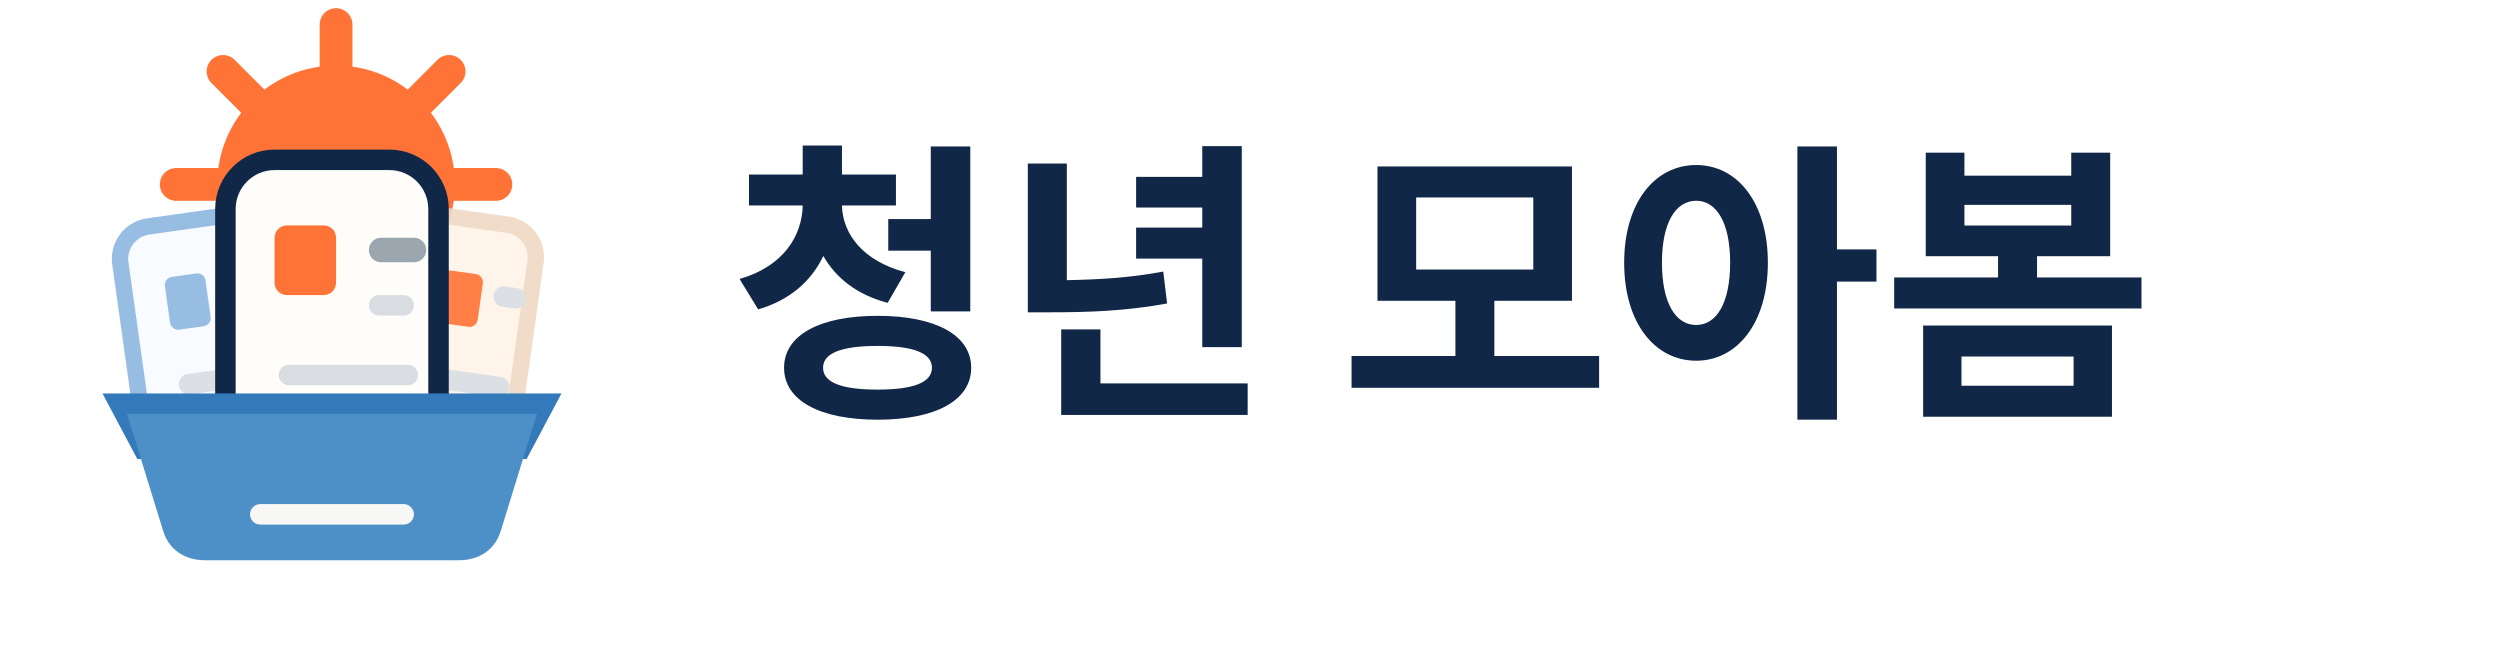
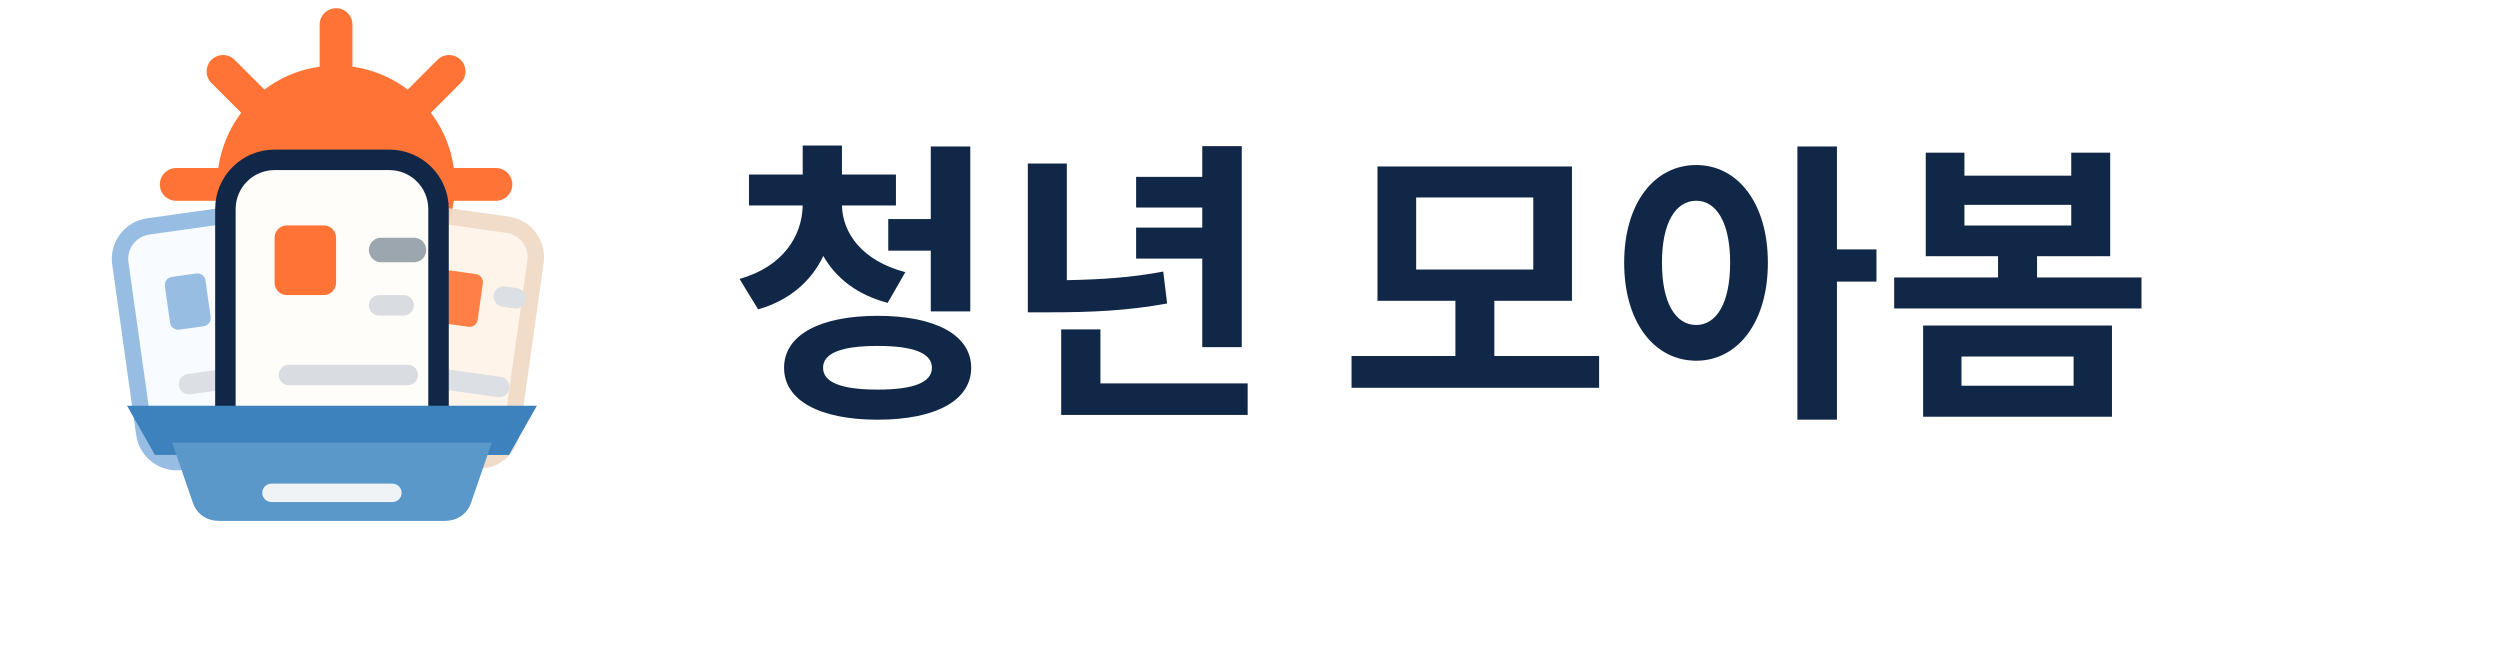
<svg xmlns="http://www.w3.org/2000/svg" viewBox="0 0 610 160" width="610" height="160" role="img" aria-labelledby="title desc">
  <defs>
    <style>
      .wordmark {
        fill: #102747;
        font-family: "Noto Sans KR", "Pretendard", "Apple SD Gothic Neo", sans-serif;
        font-size: 72px;
        font-weight: 800;
        letter-spacing: 0;
      }
-       .basket { fill: #4d8fc7; }
-       .basket-lip { fill: #347abb; }
+       .basket { fill: #5b98ca; }
+       .basket-lip { fill: #3d82bd; }
      .sun { fill: #ff7436; }
      .sun-ray { fill: none; stroke: #ff7436; stroke-width: 8; stroke-linecap: round; }
      .paper { fill: #fffdf9; }
      .paper-stroke { stroke: #102747; }
      .paper-side-blue { fill: #f7fbff; stroke: #8fb7df; stroke-width: 4; }
      .paper-side-warm { fill: #fff3e7; stroke: #f0d8c4; stroke-width: 4; }
      .detail-blue { fill: #8fb7df; }
      .line { fill: #9ca6af; }
      .line-soft { fill: #d9dde2; }
    </style>
  </defs>
  <g>
    <g aria-hidden="true">
      <line class="sun-ray" x1="82" y1="6" x2="82" y2="19" />
      <line class="sun-ray" x1="82" y1="6" x2="82" y2="19" transform="rotate(-45 82 45)" />
      <line class="sun-ray" x1="82" y1="6" x2="82" y2="19" transform="rotate(45 82 45)" />
      <line class="sun-ray" x1="82" y1="6" x2="82" y2="19" transform="rotate(-90 82 45)" />
      <line class="sun-ray" x1="82" y1="6" x2="82" y2="19" transform="rotate(90 82 45)" />
    </g>
    <circle class="sun" cx="82" cy="45" r="29" />
    <g opacity=".92" transform="rotate(-8 47 82)">
      <rect class="paper-side-blue" x="32" y="54" width="32" height="58" rx="8" />
      <rect class="detail-blue" x="42" y="67" width="10" height="13" rx="2" />
      <rect class="line-soft" x="55" y="69" width="8" height="5" rx="2.5" />
      <rect class="line-soft" x="42" y="91" width="20" height="5" rx="2.5" />
    </g>
    <g opacity=".92" transform="rotate(8 116 82)">
      <rect class="paper-side-warm" x="96" y="54" width="32" height="58" rx="8" />
      <rect class="sun" x="106" y="67" width="10" height="13" rx="2" />
      <rect class="line-soft" x="119" y="69" width="8" height="5" rx="2.5" />
      <rect class="line-soft" x="106" y="91" width="20" height="5" rx="2.5" />
    </g>
    <rect class="paper paper-stroke" x="55" y="39" width="52" height="77" rx="12" stroke-width="5" />
    <rect class="sun" x="67" y="55" width="15" height="17" rx="3" />
    <rect class="line" x="90" y="58" width="14" height="6" rx="3" />
    <rect class="line-soft" x="90" y="72" width="11" height="5" rx="2.5" />
    <rect class="line-soft" x="68" y="89" width="34" height="5" rx="2.5" />
    <rect class="line-soft" x="68" y="102" width="27" height="5" rx="2.5" />
-     <path class="basket-lip" d="M25 96h112l-8.5 16h-95L25 96Z" />
-     <path class="basket" d="M31 101h100l-8.8 28.5c-1.4 4.7-5.4 7.2-10.2 7.2H50c-4.8 0-8.8-2.5-10.2-7.2L31 101Z" />
-     <rect class="paper" x="61" y="123" width="40" height="5" rx="2.5" opacity=".95" />
+     <path class="basket-lip" d="M31 99h100l-6.8 12H37.8L31 99Z" />
+     <path class="basket" d="M42 108h78l-5 14.5c-1 3-3.4 4.6-6.6 4.6H53.6c-3.2 0-5.6-1.6-6.6-4.6L42 108Z" />
+     <rect class="paper" x="64" y="118" width="34" height="4.5" rx="2.25" opacity=".9" />
  </g>
  <text class="wordmark" x="178" y="96">청년 모아봄</text>
</svg>
